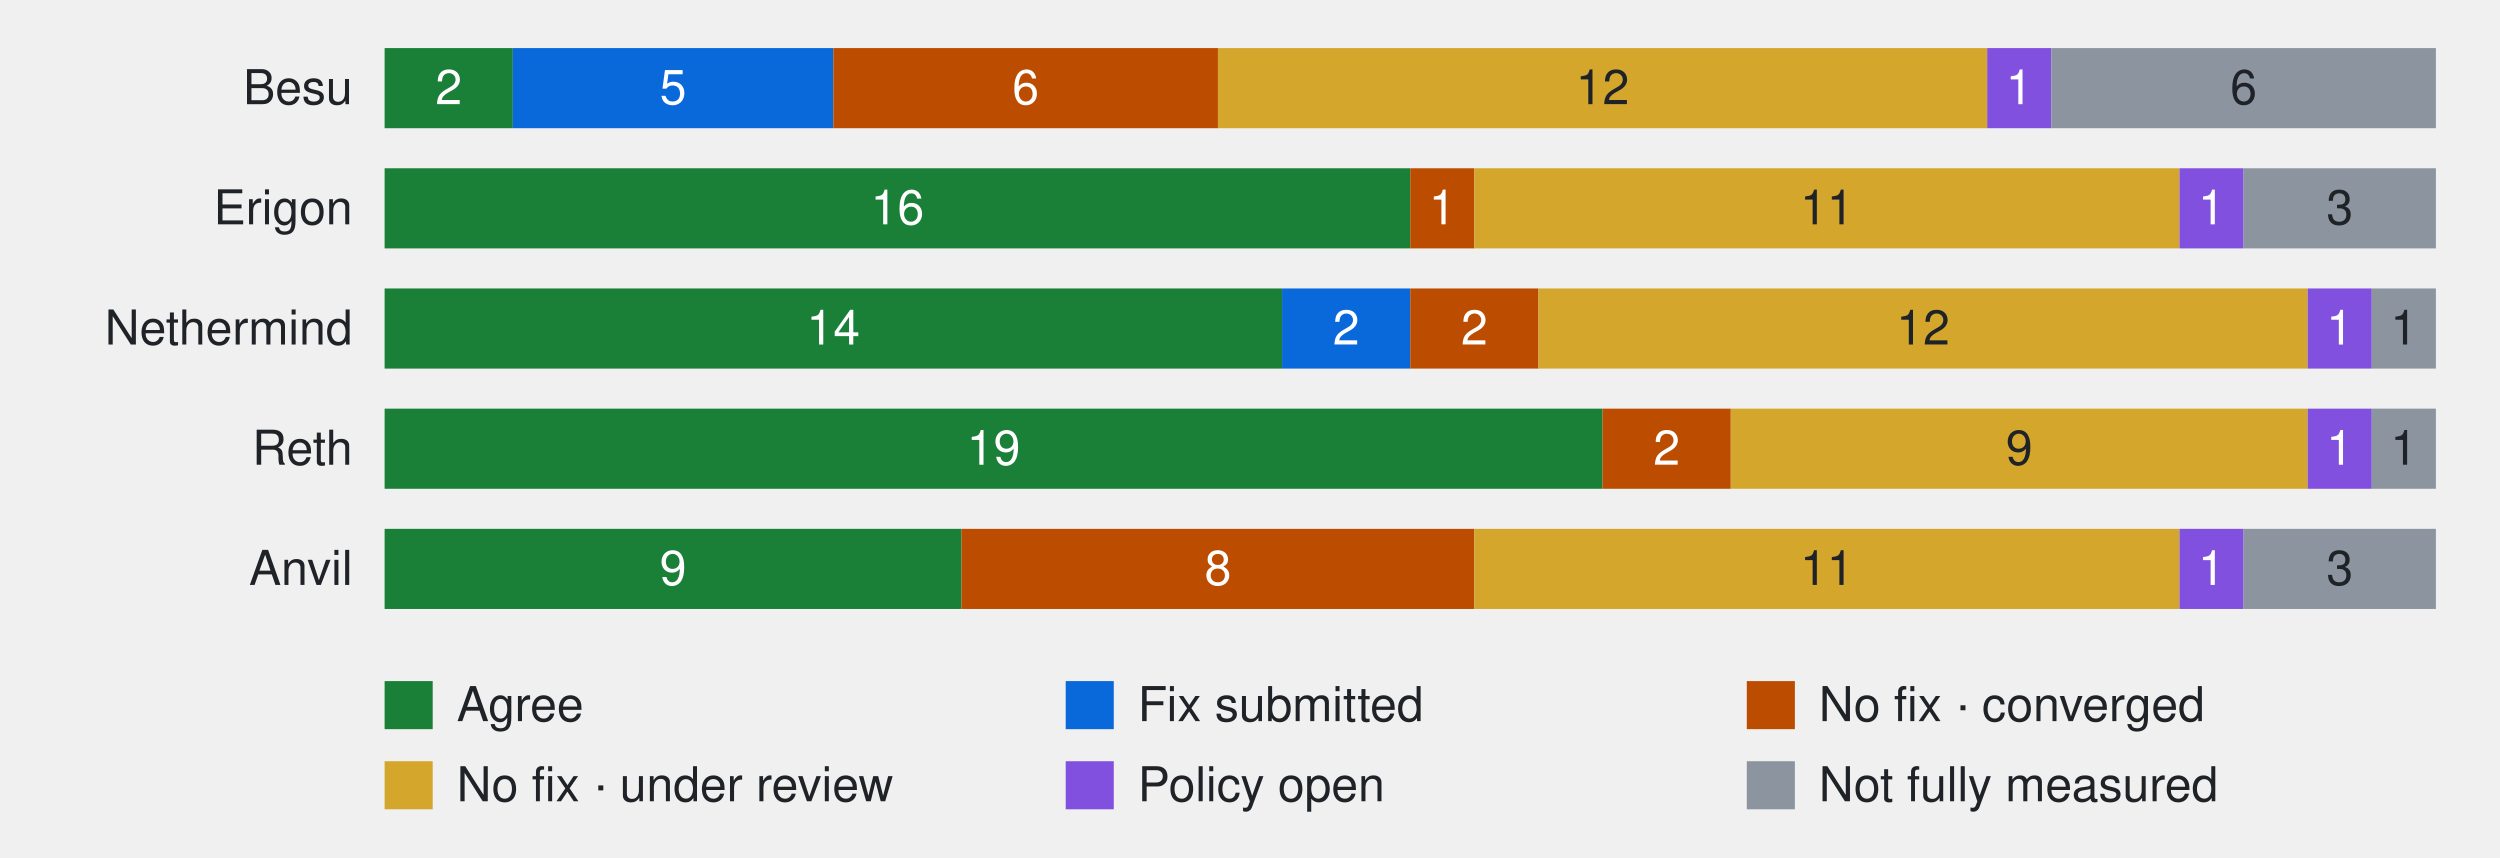
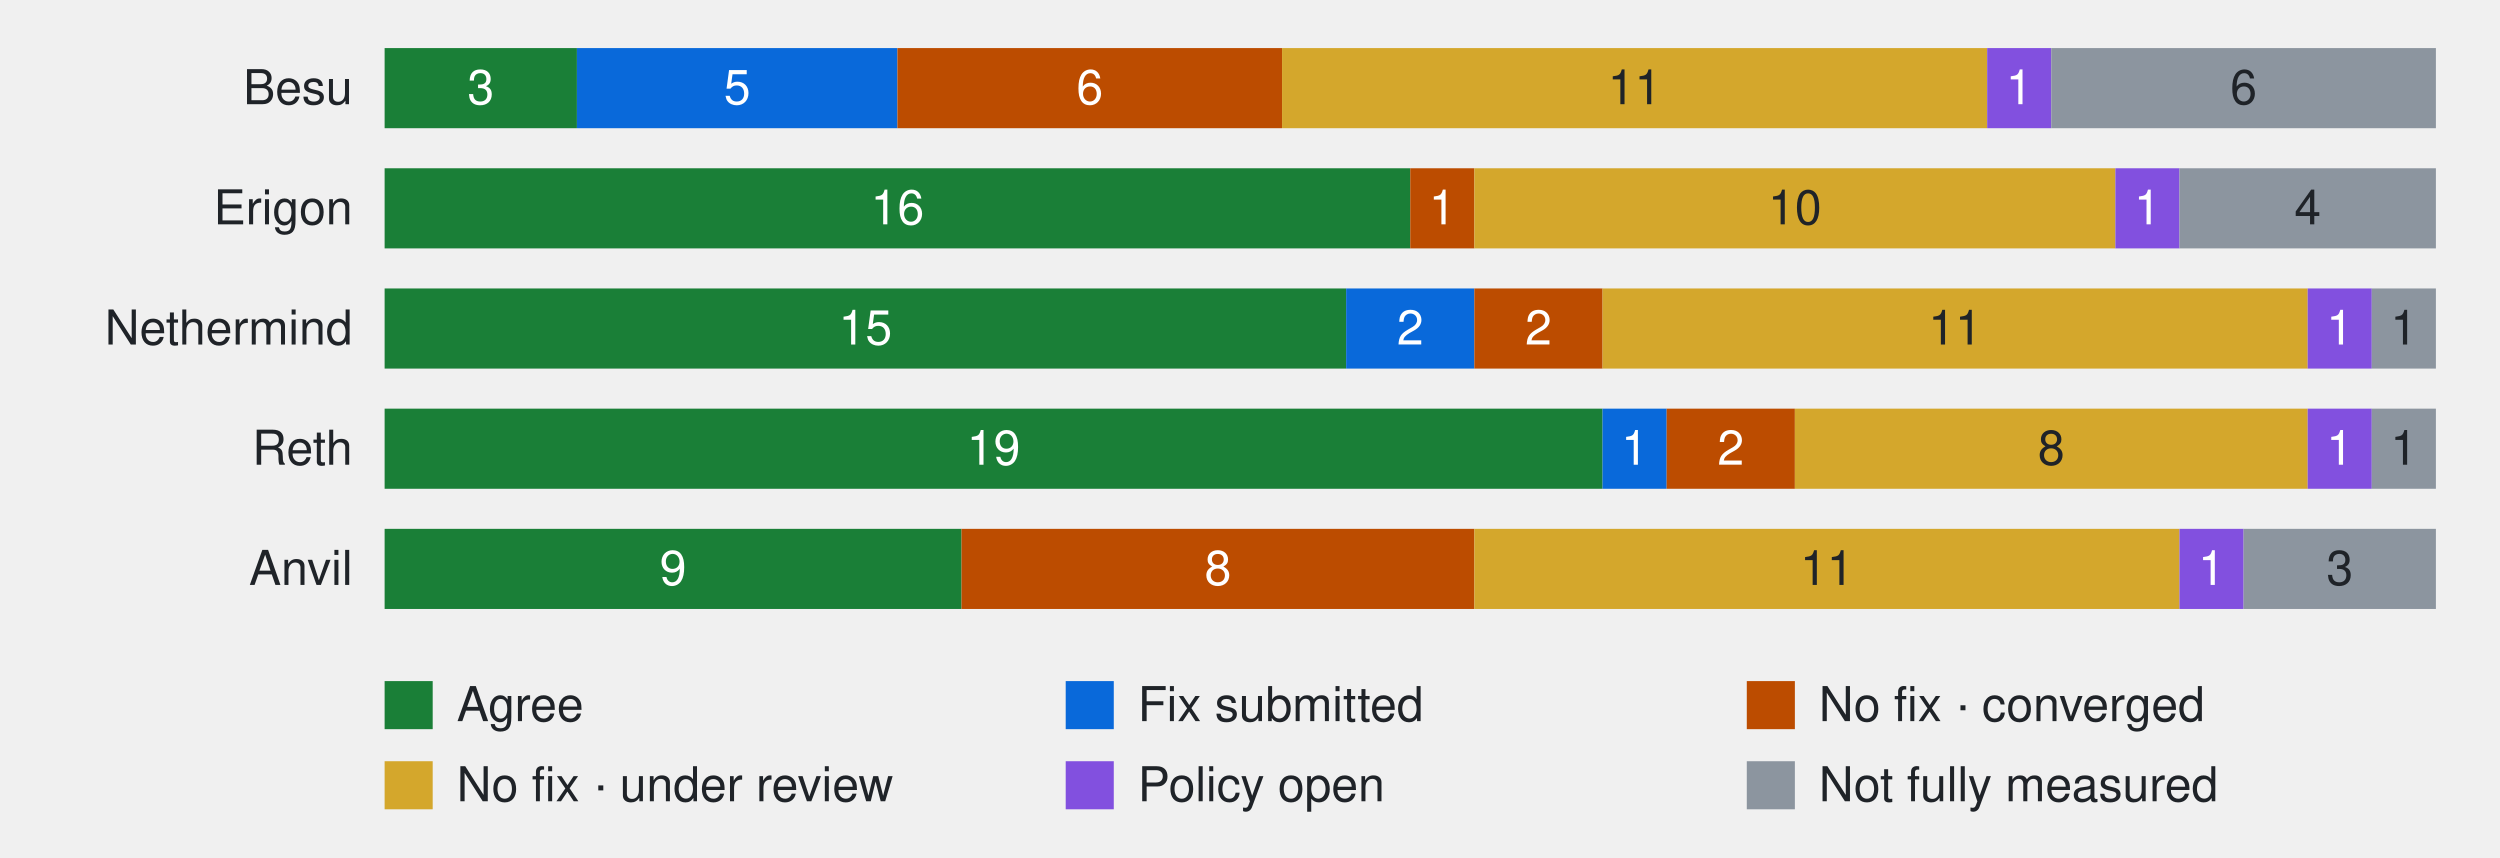
<svg xmlns="http://www.w3.org/2000/svg" width="624" height="214" viewBox="0 0 624 214" role="img" aria-labelledby="title">
  <style>text{font-family:-apple-system,BlinkMacSystemFont,"Segoe UI",Helvetica,Arial,sans-serif;font-size:12px}.label{fill:#1f2328}@media (prefers-color-scheme:dark){.label{fill:#e6edf3}}</style>
  <text class="label" x="88" y="26" text-anchor="end">Besu</text>
-   <rect x="96" y="12" width="32" height="20" fill="#1a7f37" />
-   <text x="112" y="26" text-anchor="middle" fill="#ffffff">2</text>
-   <rect x="128" y="12" width="80" height="20" fill="#0969da" />
-   <text x="168" y="26" text-anchor="middle" fill="#ffffff">5</text>
-   <rect x="208" y="12" width="96" height="20" fill="#bc4c00" />
-   <text x="256" y="26" text-anchor="middle" fill="#ffffff">6</text>
-   <rect x="304" y="12" width="192" height="20" fill="#d4a72c" />
-   <text x="400" y="26" text-anchor="middle" fill="#1f2328">12</text>
+   <rect x="96" y="12" width="48" height="20" fill="#1a7f37" />
+   <text x="120" y="26" text-anchor="middle" fill="#ffffff">3</text>
+   <rect x="144" y="12" width="80" height="20" fill="#0969da" />
+   <text x="184" y="26" text-anchor="middle" fill="#ffffff">5</text>
+   <rect x="224" y="12" width="96" height="20" fill="#bc4c00" />
+   <text x="272" y="26" text-anchor="middle" fill="#ffffff">6</text>
+   <rect x="320" y="12" width="176" height="20" fill="#d4a72c" />
+   <text x="408" y="26" text-anchor="middle" fill="#1f2328">11</text>
  <rect x="496" y="12" width="16" height="20" fill="#8250df" />
  <text x="504" y="26" text-anchor="middle" fill="#ffffff">1</text>
  <rect x="512" y="12" width="96" height="20" fill="#8c959f" />
  <text x="560" y="26" text-anchor="middle" fill="#1f2328">6</text>
  <text class="label" x="88" y="56" text-anchor="end">Erigon</text>
  <rect x="96" y="42" width="256" height="20" fill="#1a7f37" />
  <text x="224" y="56" text-anchor="middle" fill="#ffffff">16</text>
  <rect x="352" y="42" width="16" height="20" fill="#bc4c00" />
  <text x="360" y="56" text-anchor="middle" fill="#ffffff">1</text>
-   <rect x="368" y="42" width="176" height="20" fill="#d4a72c" />
-   <text x="456" y="56" text-anchor="middle" fill="#1f2328">11</text>
-   <rect x="544" y="42" width="16" height="20" fill="#8250df" />
-   <text x="552" y="56" text-anchor="middle" fill="#ffffff">1</text>
-   <rect x="560" y="42" width="48" height="20" fill="#8c959f" />
-   <text x="584" y="56" text-anchor="middle" fill="#1f2328">3</text>
+   <rect x="368" y="42" width="160" height="20" fill="#d4a72c" />
+   <text x="448" y="56" text-anchor="middle" fill="#1f2328">10</text>
+   <rect x="528" y="42" width="16" height="20" fill="#8250df" />
+   <text x="536" y="56" text-anchor="middle" fill="#ffffff">1</text>
+   <rect x="544" y="42" width="64" height="20" fill="#8c959f" />
+   <text x="576" y="56" text-anchor="middle" fill="#1f2328">4</text>
  <text class="label" x="88" y="86" text-anchor="end">Nethermind</text>
-   <rect x="96" y="72" width="224" height="20" fill="#1a7f37" />
-   <text x="208" y="86" text-anchor="middle" fill="#ffffff">14</text>
-   <rect x="320" y="72" width="32" height="20" fill="#0969da" />
-   <text x="336" y="86" text-anchor="middle" fill="#ffffff">2</text>
-   <rect x="352" y="72" width="32" height="20" fill="#bc4c00" />
-   <text x="368" y="86" text-anchor="middle" fill="#ffffff">2</text>
-   <rect x="384" y="72" width="192" height="20" fill="#d4a72c" />
-   <text x="480" y="86" text-anchor="middle" fill="#1f2328">12</text>
+   <rect x="96" y="72" width="240" height="20" fill="#1a7f37" />
+   <text x="216" y="86" text-anchor="middle" fill="#ffffff">15</text>
+   <rect x="336" y="72" width="32" height="20" fill="#0969da" />
+   <text x="352" y="86" text-anchor="middle" fill="#ffffff">2</text>
+   <rect x="368" y="72" width="32" height="20" fill="#bc4c00" />
+   <text x="384" y="86" text-anchor="middle" fill="#ffffff">2</text>
+   <rect x="400" y="72" width="176" height="20" fill="#d4a72c" />
+   <text x="488" y="86" text-anchor="middle" fill="#1f2328">11</text>
  <rect x="576" y="72" width="16" height="20" fill="#8250df" />
  <text x="584" y="86" text-anchor="middle" fill="#ffffff">1</text>
  <rect x="592" y="72" width="16" height="20" fill="#8c959f" />
  <text x="600" y="86" text-anchor="middle" fill="#1f2328">1</text>
  <text class="label" x="88" y="116" text-anchor="end">Reth</text>
  <rect x="96" y="102" width="304" height="20" fill="#1a7f37" />
  <text x="248" y="116" text-anchor="middle" fill="#ffffff">19</text>
-   <rect x="400" y="102" width="32" height="20" fill="#bc4c00" />
-   <text x="416" y="116" text-anchor="middle" fill="#ffffff">2</text>
-   <rect x="432" y="102" width="144" height="20" fill="#d4a72c" />
-   <text x="504" y="116" text-anchor="middle" fill="#1f2328">9</text>
+   <rect x="400" y="102" width="16" height="20" fill="#0969da" />
+   <text x="408" y="116" text-anchor="middle" fill="#ffffff">1</text>
+   <rect x="416" y="102" width="32" height="20" fill="#bc4c00" />
+   <text x="432" y="116" text-anchor="middle" fill="#ffffff">2</text>
+   <rect x="448" y="102" width="128" height="20" fill="#d4a72c" />
+   <text x="512" y="116" text-anchor="middle" fill="#1f2328">8</text>
  <rect x="576" y="102" width="16" height="20" fill="#8250df" />
  <text x="584" y="116" text-anchor="middle" fill="#ffffff">1</text>
  <rect x="592" y="102" width="16" height="20" fill="#8c959f" />
  <text x="600" y="116" text-anchor="middle" fill="#1f2328">1</text>
  <text class="label" x="88" y="146" text-anchor="end">Anvil</text>
  <rect x="96" y="132" width="144" height="20" fill="#1a7f37" />
  <text x="168" y="146" text-anchor="middle" fill="#ffffff">9</text>
  <rect x="240" y="132" width="128" height="20" fill="#bc4c00" />
  <text x="304" y="146" text-anchor="middle" fill="#ffffff">8</text>
  <rect x="368" y="132" width="176" height="20" fill="#d4a72c" />
  <text x="456" y="146" text-anchor="middle" fill="#1f2328">11</text>
  <rect x="544" y="132" width="16" height="20" fill="#8250df" />
  <text x="552" y="146" text-anchor="middle" fill="#ffffff">1</text>
  <rect x="560" y="132" width="48" height="20" fill="#8c959f" />
  <text x="584" y="146" text-anchor="middle" fill="#1f2328">3</text>
  <rect x="96" y="170" width="12" height="12" fill="#1a7f37" />
  <text class="label" x="114" y="180">Agree</text>
  <rect x="266" y="170" width="12" height="12" fill="#0969da" />
  <text class="label" x="284" y="180">Fix submitted</text>
  <rect x="436" y="170" width="12" height="12" fill="#bc4c00" />
  <text class="label" x="454" y="180">No fix · converged</text>
  <rect x="96" y="190" width="12" height="12" fill="#d4a72c" />
  <text class="label" x="114" y="200">No fix · under review</text>
  <rect x="266" y="190" width="12" height="12" fill="#8250df" />
  <text class="label" x="284" y="200">Policy open</text>
  <rect x="436" y="190" width="12" height="12" fill="#8c959f" />
  <text class="label" x="454" y="200">Not fully measured</text>
</svg>
